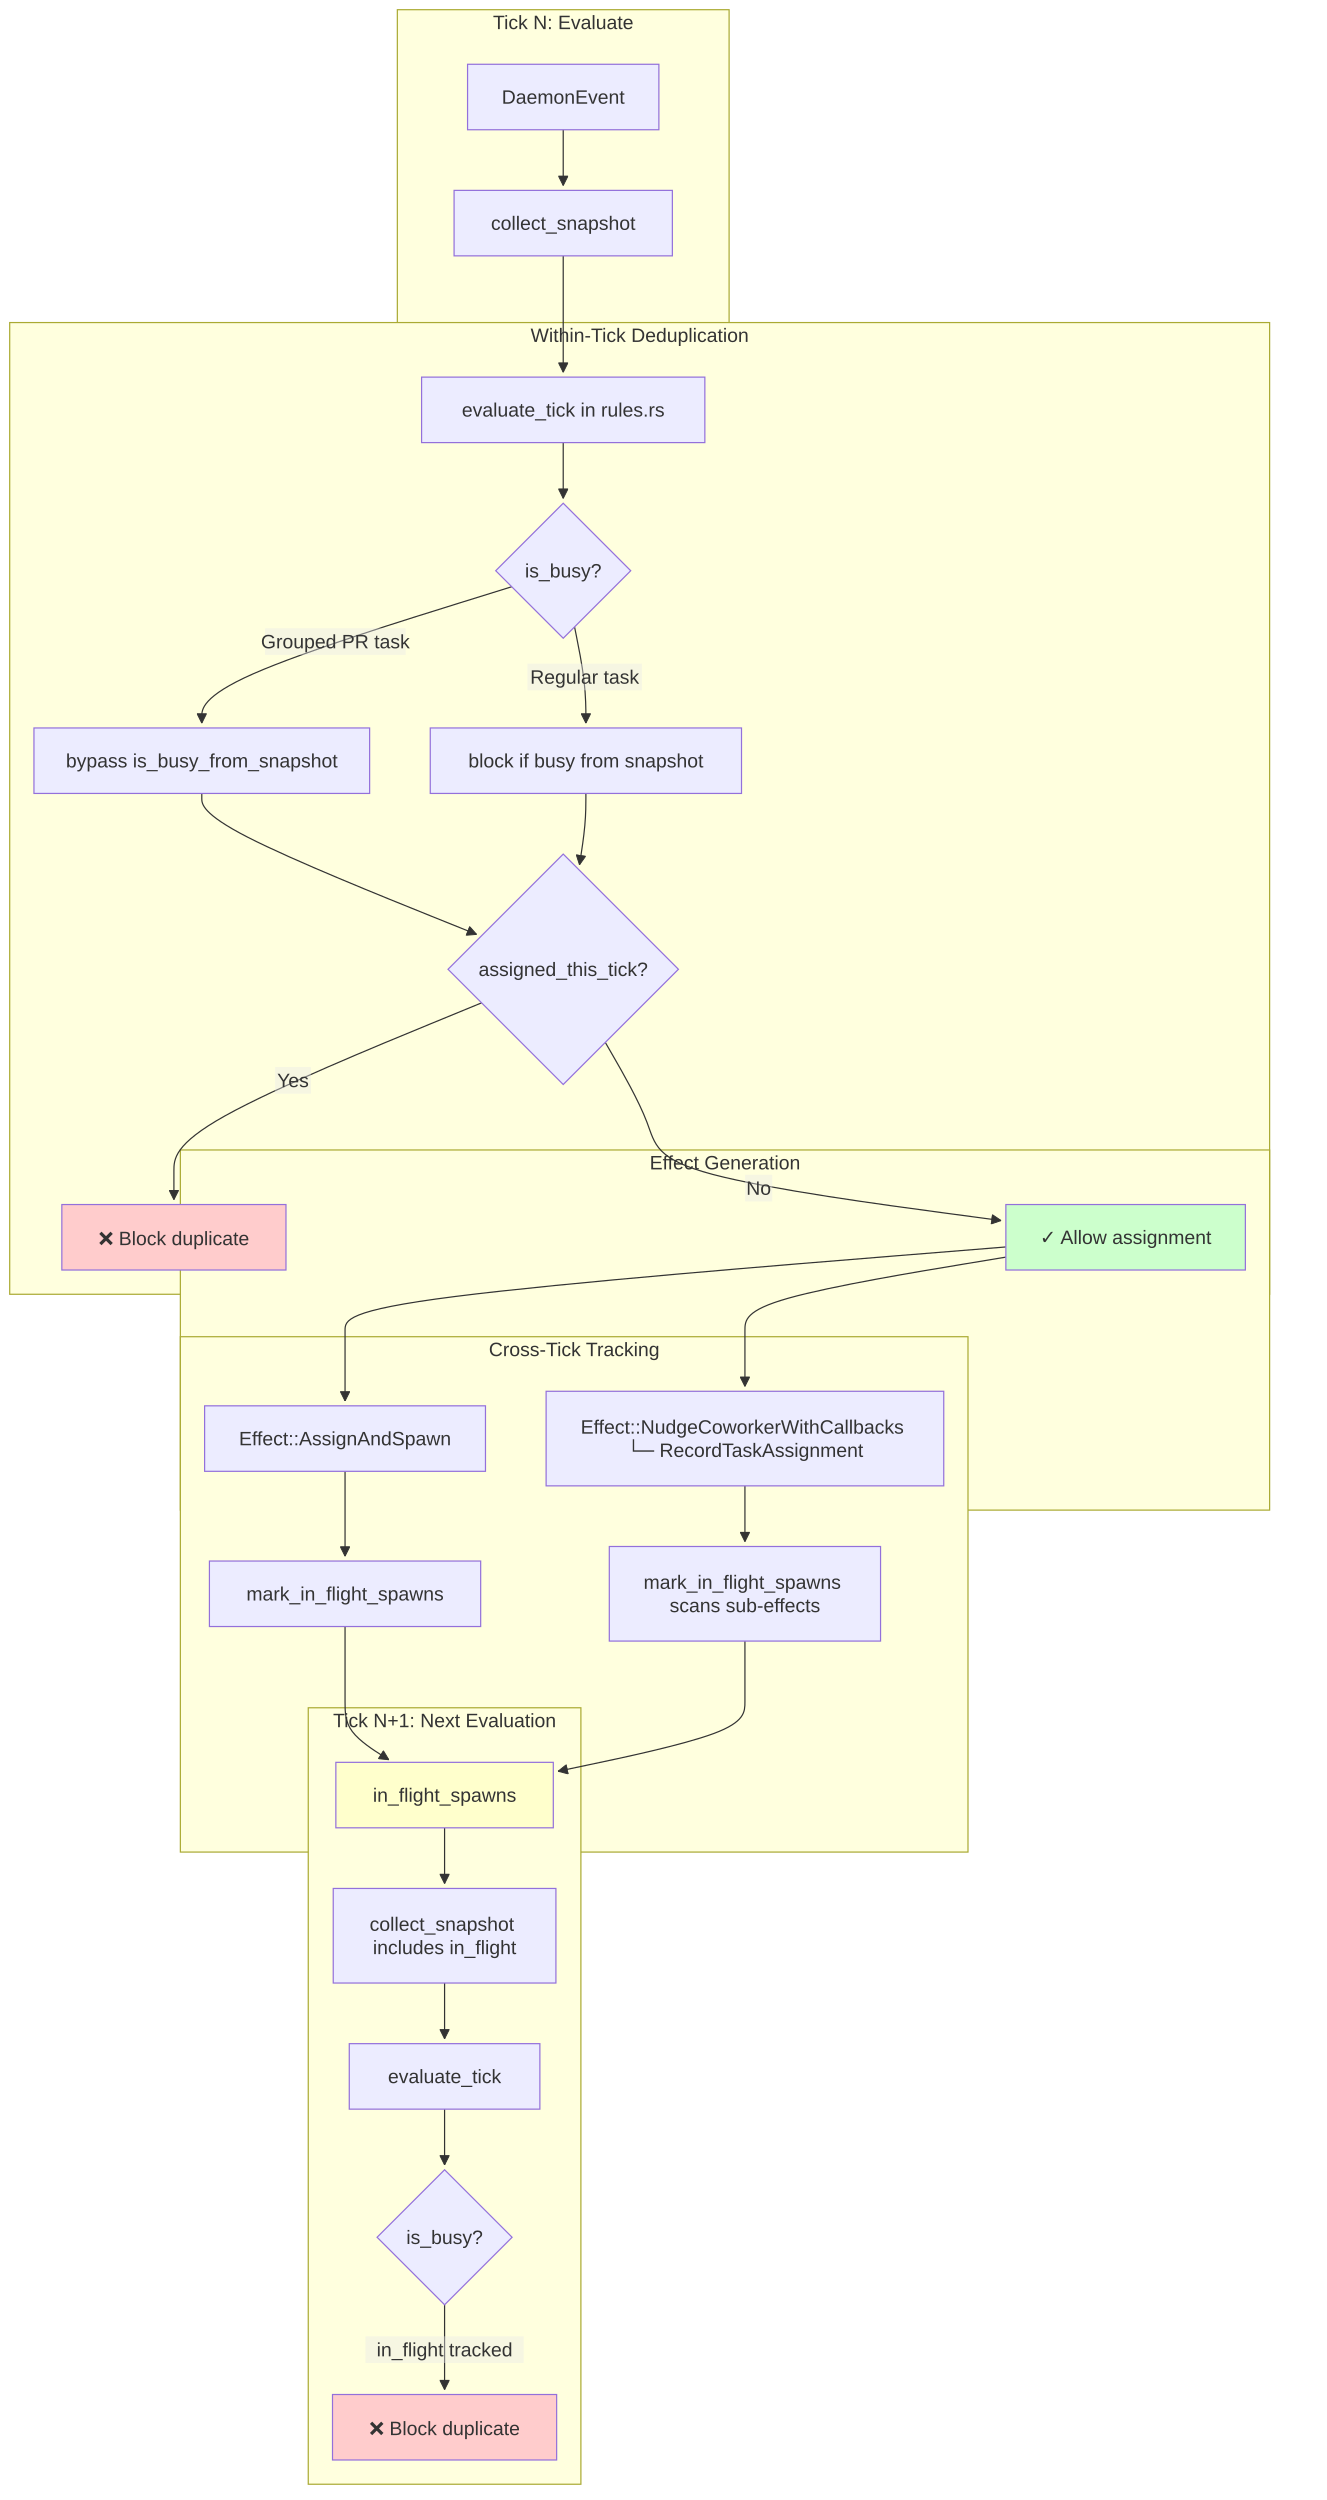
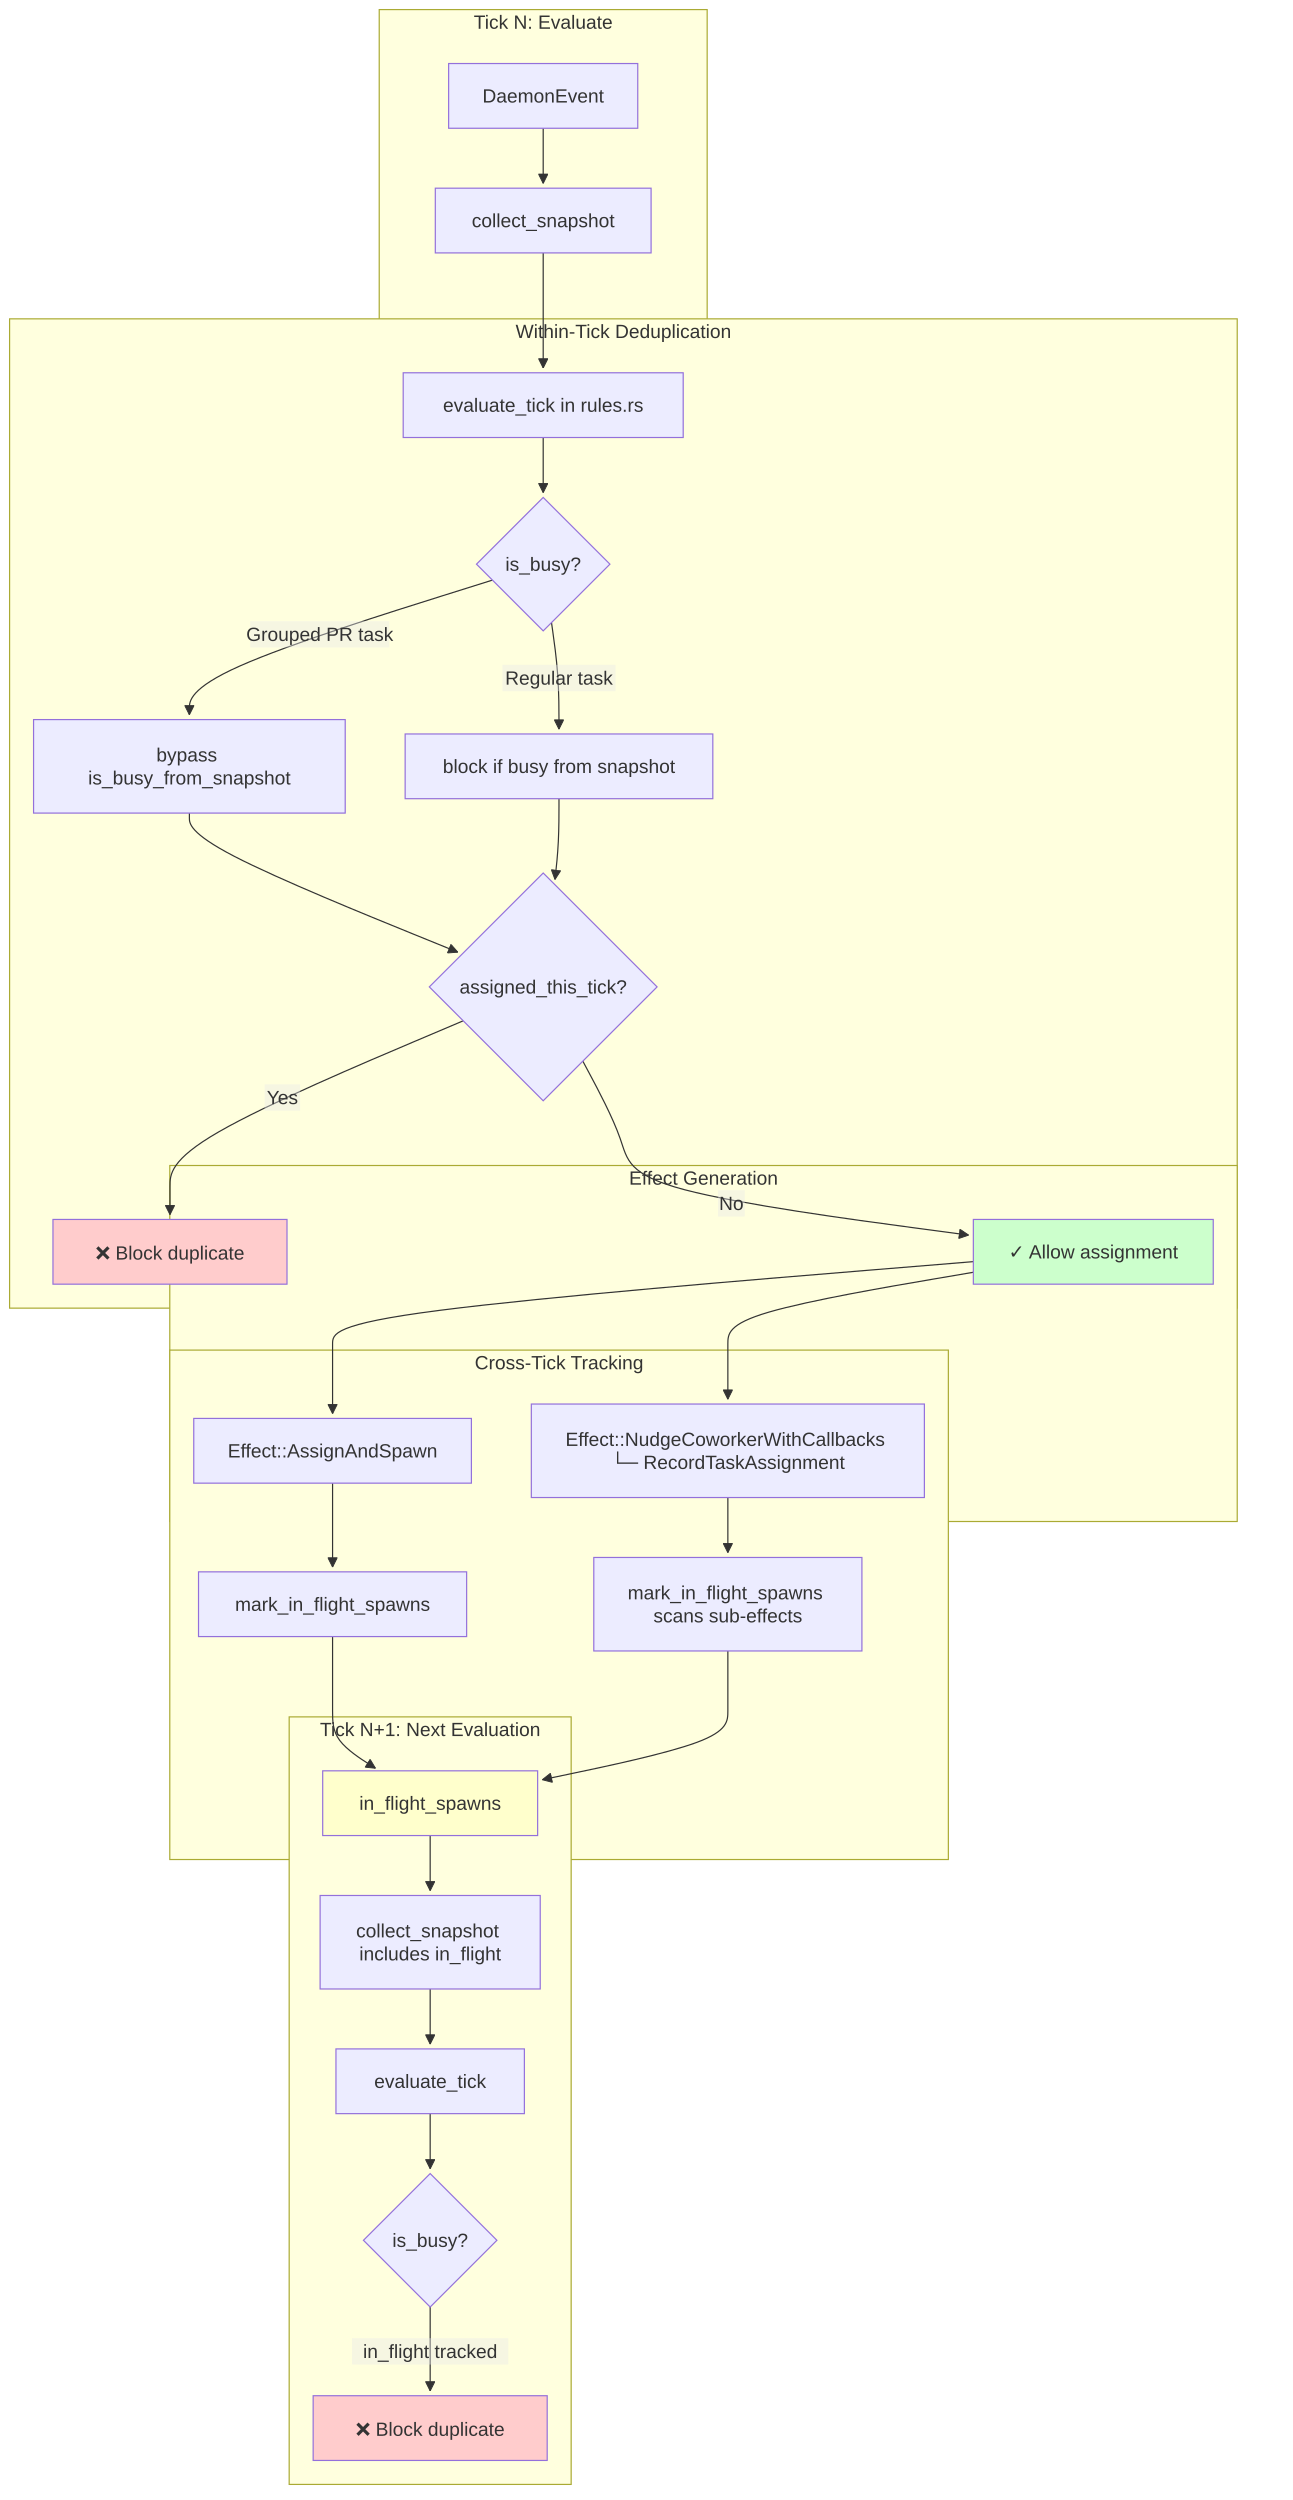
- <svg xmlns="http://www.w3.org/2000/svg" width="1093.548" height="2061.672" viewBox="-28 -28 1093.548 2061.672" class="mermaid">
+ <svg xmlns="http://www.w3.org/2000/svg" width="1078.045" height="2085.672" viewBox="-28 -28 1078.045 2085.672" class="mermaid">
  <style>
.mermaid{font-family:trebuchet ms, verdana, arial, sans-serif;font-size:16px;fill:#333333;}
.error-icon{fill:#552222;}
.error-text{fill:#552222;stroke:#552222;}
.edge-thickness-normal{stroke-width:1px;}
.edge-thickness-thick{stroke-width:3.5px;}
.edge-pattern-solid{stroke-dasharray:0;}
.edge-thickness-invisible{stroke-width:0;fill:none;}
.edge-pattern-dashed{stroke-dasharray:3;}
.edge-pattern-dotted{stroke-dasharray:2;}
.marker{fill:#333333;stroke:#333333;}
.marker.cross{stroke:#333333;}
svg{font-family:trebuchet ms, verdana, arial, sans-serif;font-size:16px;}
p{margin:0;}
.label{font-family:trebuchet ms, verdana, arial, sans-serif;color:#333333;}
.cluster-label text{fill:#333333;}
.cluster-label span{color:#333333;}
.cluster-label span p{background-color:transparent;}
.label text,span{fill:#333333;color:#333333;}
.node rect,.node circle,.node ellipse,.node polygon,.node path{fill:#ECECFF;stroke:#9370DB;stroke-width:1px;}
.rough-node .label text,.node .label text,.image-shape .label,.icon-shape .label{text-anchor:middle;}
.node .katex path{fill:#000;stroke:#000;stroke-width:1px;}
.rough-node .label,.node .label,.image-shape .label,.icon-shape .label{text-align:center;}
.node.clickable{cursor:pointer;}
.root .anchor path{fill:#333333!important;stroke-width:0;stroke:#333333;}
.arrowheadPath{fill:#333333;}
.edgePath .path{stroke:#333333;stroke-width:2.0px;}
.flowchart-link{stroke:#333333;fill:none;}
.edgeLabel{background-color:rgba(232, 232, 232, 0.8);text-align:center;}
.edgeLabel p{background-color:rgba(232, 232, 232, 0.8);}
.edgeLabel rect{opacity:0.5;background-color:rgba(232, 232, 232, 0.8);fill:rgba(232, 232, 232, 0.8);}
.labelBkg{background-color:rgba(232, 232, 232, 0.5);}
.cluster rect{fill:#ffffde;stroke:#aaaa33;stroke-width:1px;}
.cluster text{fill:#333333;}
.cluster span{color:#333333;}
.flowchartTitleText{text-anchor:middle;font-size:18px;fill:#333333;}
rect.text{fill:none;stroke-width:0;}

  </style>
  <defs>
    <marker id="arrow_point" viewBox="0 0 10 10" refX="10" refY="5" markerWidth="8" markerHeight="8" orient="auto" markerUnits="userSpaceOnUse">
      <path d="M 0 0 L 10 5 L 0 10 z" class="marker" />
    </marker>
    <marker id="arrow_point_start" viewBox="0 0 10 10" refX="4.5" refY="5" markerWidth="8" markerHeight="8" orient="auto" markerUnits="userSpaceOnUse">
      <path d="M 0 5 L 10 10 L 10 0 z" class="marker" />
    </marker>
    <marker id="arrow_cross" viewBox="0 0 11 11" refX="12" refY="5.2" markerWidth="11" markerHeight="11" orient="auto" markerUnits="userSpaceOnUse">
      <path d="M 1 1 L 10 10 M 10 1 L 1 10" class="marker cross" fill="none" stroke-width="2" />
    </marker>
    <marker id="arrow_cross_start" viewBox="0 0 11 11" refX="-1" refY="5.2" markerWidth="11" markerHeight="11" orient="auto" markerUnits="userSpaceOnUse">
-       <path d="M 1 1 L 10 10 M 10 1 L 1 10" class="marker cross" stroke-width="2" fill="none" />
+       <path d="M 1 1 L 10 10 M 10 1 L 1 10" class="marker cross" fill="none" stroke-width="2" />
    </marker>
    <marker id="arrow_circle" viewBox="0 0 10 10" refX="11" refY="5" markerWidth="11" markerHeight="11" orient="auto" markerUnits="userSpaceOnUse">
      <circle cx="5" cy="5" r="5" class="marker" />
    </marker>
    <marker id="arrow_circle_start" viewBox="0 0 10 10" refX="-1" refY="5" markerWidth="11" markerHeight="11" orient="auto" markerUnits="userSpaceOnUse">
      <circle cx="5" cy="5" r="5" class="marker" />
    </marker>
  </defs>
  <g class="root">
    <g class="clusters">
      <g class="cluster" id="subgraph-subGraph0">
-         <rect x="299.673" y="-20" width="273.594" height="377" class="cluster" />
-         <text x="436.47" y="-4" class="cluster-label" text-anchor="middle">Tick N: Evaluate</text>
+         <rect x="288.375" y="-20" width="273.594" height="377" class="cluster" />
+         <text x="425.172" y="-4" class="cluster-label" text-anchor="middle">Tick N: Evaluate</text>
      </g>
      <g class="cluster" id="subgraph-subGraph1">
-         <rect x="-20" y="238" width="1039.02" height="801.344" class="cluster" />
-         <text x="499.51" y="254" class="cluster-label" text-anchor="middle">Within-Tick Deduplication</text>
+         <rect x="-20" y="238" width="1024.176" height="825.344" class="cluster" />
+         <text x="492.088" y="254" class="cluster-label" text-anchor="middle">Within-Tick Deduplication</text>
      </g>
      <g class="cluster" id="subgraph-subGraph2">
-         <rect x="120.737" y="920.344" width="898.283" height="297" class="cluster" />
-         <text x="569.879" y="936.344" class="cluster-label" text-anchor="middle">Effect Generation</text>
+         <rect x="113.645" y="944.344" width="890.531" height="297" class="cluster" />
+         <text x="558.91" y="960.344" class="cluster-label" text-anchor="middle">Effect Generation</text>
      </g>
      <g class="cluster" id="subgraph-subGraph3">
-         <rect x="120.737" y="1074.344" width="649.539" height="425" class="cluster" />
-         <text x="445.507" y="1090.344" class="cluster-label" text-anchor="middle">Cross-Tick Tracking</text>
+         <rect x="113.645" y="1098.344" width="649.539" height="425" class="cluster" />
+         <text x="438.414" y="1114.344" class="cluster-label" text-anchor="middle">Cross-Tick Tracking</text>
      </g>
      <g class="cluster" id="subgraph-subGraph4">
-         <rect x="226.207" y="1380.344" width="224.842" height="640.328" class="cluster" />
-         <text x="338.629" y="1396.344" class="cluster-label" text-anchor="middle">Tick N+1: Next Evaluation</text>
+         <rect x="213.252" y="1404.344" width="235.25" height="640.328" class="cluster" />
+         <text x="330.877" y="1420.344" class="cluster-label" text-anchor="middle">Tick N+1: Next Evaluation</text>
      </g>
    </g>
    <g class="edgePaths">
      <g class="edge" id="edge-L-Event-Snapshot-0">
-         <path d="M436.47,79L436.47,83.167C436.47,87.333,436.47,95.667,436.47,103.333C436.47,111,436.47,118,436.47,121.5L436.47,125" class="edge-thickness-normal edge-pattern-solid edge-thickness-normal edge-pattern-solid flowchart-link" marker-end="url(#arrow_point)" />
+         <path d="M425.172,79L425.172,83.167C425.172,87.333,425.172,95.667,425.172,103.333C425.172,111,425.172,118,425.172,121.5L425.172,125" class="edge-thickness-normal edge-pattern-solid edge-thickness-normal edge-pattern-solid flowchart-link" marker-end="url(#arrow_point)" />
      </g>
      <g class="edge" id="edge-L-Snapshot-Rules-0">
-         <path d="M436.47,183L436.47,187.167C436.47,191.333,436.47,199.667,436.47,208C436.47,216.333,436.47,224.667,436.47,233C436.47,241.333,436.47,249.667,436.47,257.333C436.47,265,436.47,272,436.47,275.5L436.47,279" class="edge-thickness-normal edge-pattern-solid edge-thickness-normal edge-pattern-solid flowchart-link" marker-end="url(#arrow_point)" />
+         <path d="M425.172,183L425.172,187.167C425.172,191.333,425.172,199.667,425.172,208C425.172,216.333,425.172,224.667,425.172,233C425.172,241.333,425.172,249.667,425.172,257.333C425.172,265,425.172,272,425.172,275.5L425.172,279" class="edge-thickness-normal edge-pattern-solid edge-thickness-normal edge-pattern-solid flowchart-link" marker-end="url(#arrow_point)" />
      </g>
      <g class="edge" id="edge-L-Rules-Check-0">
-         <path d="M436.47,337L436.47,341.167C436.47,345.333,436.47,353.667,436.47,361.333C436.47,369,436.47,376,436.47,379.5L436.47,383" class="edge-thickness-normal edge-pattern-solid edge-thickness-normal edge-pattern-solid flowchart-link" marker-end="url(#arrow_point)" />
+         <path d="M425.172,337L425.172,341.167C425.172,345.333,425.172,353.667,425.172,361.333C425.172,369,425.172,376,425.172,379.5L425.172,383" class="edge-thickness-normal edge-pattern-solid edge-thickness-normal edge-pattern-solid flowchart-link" marker-end="url(#arrow_point)" />
      </g>
      <g class="edge" id="edge-L-Check-Bypass-0">
-         <path d="M394.007,455.865L351.408,469.109C308.808,482.353,223.609,508.841,181.01,527.584C138.41,546.328,138.41,557.328,138.41,562.828L138.41,568.328" class="edge-thickness-normal edge-pattern-solid edge-thickness-normal edge-pattern-solid flowchart-link" marker-end="url(#arrow_point)" />
+         <path d="M382.807,455.964L340.673,469.191C298.538,482.418,214.269,508.873,172.135,527.601C130,546.328,130,557.328,130,562.828L130,568.328" class="edge-thickness-normal edge-pattern-solid edge-thickness-normal edge-pattern-solid flowchart-link" marker-end="url(#arrow_point)" />
      </g>
      <g class="edge" id="edge-L-Check-BlockSnap-0">
-         <path d="M445.813,488.985L447.371,496.709C448.929,504.433,452.044,519.88,453.602,533.104C455.16,546.328,455.16,557.328,455.16,562.828L455.16,568.328" class="edge-thickness-normal edge-pattern-solid edge-thickness-normal edge-pattern-solid flowchart-link" marker-end="url(#arrow_point)" />
+         <path d="M432.098,491.402L433.138,498.723C434.178,506.044,436.259,520.686,437.3,535.507C438.34,550.328,438.34,565.328,438.34,572.828L438.34,580.328" class="edge-thickness-normal edge-pattern-solid edge-thickness-normal edge-pattern-solid flowchart-link" marker-end="url(#arrow_point)" />
      </g>
      <g class="edge" id="edge-L-Bypass-AssignCheck-0">
-         <path d="M138.41,626.328L138.41,630.495C138.41,634.661,138.41,642.995,176.179,662.368C213.948,681.742,289.486,712.156,327.255,727.363L365.024,742.57" class="edge-thickness-normal edge-pattern-solid edge-thickness-normal edge-pattern-solid flowchart-link" marker-end="url(#arrow_point)" />
+         <path d="M130,650.328L130,654.495C130,658.661,130,666.995,167.32,686.335C204.64,705.675,279.28,736.021,316.601,751.194L353.921,766.367" class="edge-thickness-normal edge-pattern-solid edge-thickness-normal edge-pattern-solid flowchart-link" marker-end="url(#arrow_point)" />
      </g>
      <g class="edge" id="edge-L-BlockSnap-AssignCheck-0">
-         <path d="M455.16,626.328L455.16,630.495C455.16,634.661,455.16,642.995,454.282,652.803C453.403,662.612,451.646,673.895,450.767,679.537L449.888,685.179" class="edge-thickness-normal edge-pattern-solid edge-thickness-normal edge-pattern-solid flowchart-link" marker-end="url(#arrow_point)" />
+         <path d="M438.34,638.328L438.34,644.495C438.34,650.661,438.34,662.995,437.784,674.231C437.227,685.467,436.115,695.607,435.558,700.676L435.002,705.746" class="edge-thickness-normal edge-pattern-solid edge-thickness-normal edge-pattern-solid flowchart-link" marker-end="url(#arrow_point)" />
      </g>
      <g class="edge" id="edge-L-AssignCheck-Block1-0">
-         <path d="M369.144,799.018L326.856,816.406C284.568,833.793,199.992,868.569,157.704,892.123C115.416,915.677,115.416,928.01,115.416,937.677C115.416,947.344,115.416,954.344,115.416,957.844L115.416,961.344" class="edge-thickness-normal edge-pattern-solid edge-thickness-normal edge-pattern-solid flowchart-link" marker-end="url(#arrow_point)" />
+         <path d="M358.452,823.623L317.678,840.91C276.905,858.197,195.359,892.77,154.586,916.224C113.813,939.677,113.813,952.01,113.813,961.677C113.813,971.344,113.813,978.344,113.813,981.844L113.813,985.344" class="edge-thickness-normal edge-pattern-solid edge-thickness-normal edge-pattern-solid flowchart-link" marker-end="url(#arrow_point)" />
      </g>
      <g class="edge" id="edge-L-AssignCheck-Allow1-0">
-         <path d="M471.172,831.642L478.049,843.592C484.925,855.542,498.678,879.443,505.555,897.56C512.432,915.677,512.432,928.01,559.95,940.548C607.468,953.086,702.505,965.829,750.023,972.2L797.542,978.571" class="edge-thickness-normal edge-pattern-solid edge-thickness-normal edge-pattern-solid flowchart-link" marker-end="url(#arrow_point)" />
+         <path d="M458.229,857.287L464.459,868.963C470.69,880.639,483.151,903.991,489.381,921.834C495.611,939.677,495.611,952.01,543.02,964.523C590.428,977.035,685.246,989.727,732.654,996.072L780.063,1002.418" class="edge-thickness-normal edge-pattern-solid edge-thickness-normal edge-pattern-solid flowchart-link" marker-end="url(#arrow_point)" />
      </g>
      <g class="edge" id="edge-L-Allow1-Effect1-0">
-         <path d="M801.506,1000.321L710.68,1007.659C619.854,1014.996,438.202,1029.67,347.376,1041.173C256.55,1052.677,256.55,1061.01,256.55,1069.344C256.55,1077.677,256.55,1086.01,256.55,1095.677C256.55,1105.344,256.55,1116.344,256.55,1121.844L256.55,1127.344" class="edge-thickness-normal edge-pattern-solid edge-thickness-normal edge-pattern-solid flowchart-link" marker-end="url(#arrow_point)" />
+         <path d="M784.027,1024.543L694.932,1031.843C605.837,1039.144,427.647,1053.744,338.552,1065.21C249.457,1076.677,249.457,1085.01,249.457,1093.344C249.457,1101.677,249.457,1110.01,249.457,1119.677C249.457,1129.344,249.457,1140.344,249.457,1145.844L249.457,1151.344" class="edge-thickness-normal edge-pattern-solid edge-thickness-normal edge-pattern-solid flowchart-link" marker-end="url(#arrow_point)" />
      </g>
      <g class="edge" id="edge-L-Allow1-Effect2-0">
-         <path d="M801.506,1008.701L765.642,1014.642C729.777,1020.582,658.048,1032.463,622.184,1042.57C586.32,1052.677,586.32,1061.01,586.32,1069.344C586.32,1077.677,586.32,1086.01,586.32,1093.677C586.32,1101.344,586.32,1108.344,586.32,1111.844L586.32,1115.344" class="edge-thickness-normal edge-pattern-solid edge-thickness-normal edge-pattern-solid flowchart-link" marker-end="url(#arrow_point)" />
+         <path d="M784.027,1033.413L749.894,1039.234C715.76,1045.056,647.494,1056.7,613.36,1066.689C579.227,1076.677,579.227,1085.01,579.227,1093.344C579.227,1101.677,579.227,1110.01,579.227,1117.677C579.227,1125.344,579.227,1132.344,579.227,1135.844L579.227,1139.344" class="edge-thickness-normal edge-pattern-solid edge-thickness-normal edge-pattern-solid flowchart-link" marker-end="url(#arrow_point)" />
      </g>
      <g class="edge" id="edge-L-Effect1-Track1-0">
-         <path d="M256.55,1185.344L256.55,1191.51C256.55,1197.677,256.55,1210.01,256.55,1221.677C256.55,1233.344,256.55,1244.344,256.55,1249.844L256.55,1255.344" class="edge-thickness-normal edge-pattern-solid edge-thickness-normal edge-pattern-solid flowchart-link" marker-end="url(#arrow_point)" />
+         <path d="M249.457,1209.344L249.457,1215.51C249.457,1221.677,249.457,1234.01,249.457,1245.677C249.457,1257.344,249.457,1268.344,249.457,1273.844L249.457,1279.344" class="edge-thickness-normal edge-pattern-solid edge-thickness-normal edge-pattern-solid flowchart-link" marker-end="url(#arrow_point)" />
      </g>
      <g class="edge" id="edge-L-Effect2-Track2-0">
-         <path d="M586.32,1197.344L586.32,1201.51C586.32,1205.677,586.32,1214.01,586.32,1221.677C586.32,1229.344,586.32,1236.344,586.32,1239.844L586.32,1243.344" class="edge-thickness-normal edge-pattern-solid edge-thickness-normal edge-pattern-solid flowchart-link" marker-end="url(#arrow_point)" />
+         <path d="M579.227,1221.344L579.227,1225.51C579.227,1229.677,579.227,1238.01,579.227,1245.677C579.227,1253.344,579.227,1260.344,579.227,1263.844L579.227,1267.344" class="edge-thickness-normal edge-pattern-solid edge-thickness-normal edge-pattern-solid flowchart-link" marker-end="url(#arrow_point)" />
      </g>
      <g class="edge" id="edge-L-Track1-InFlight-0">
-         <path d="M256.55,1313.344L256.55,1319.51C256.55,1325.677,256.55,1338.01,256.55,1348.344C256.55,1358.677,256.55,1367.01,256.55,1375.344C256.55,1383.677,256.55,1392.01,262.564,1399.987C268.577,1407.964,280.605,1415.583,286.618,1419.393L292.632,1423.203" class="edge-thickness-normal edge-pattern-solid edge-thickness-normal edge-pattern-solid flowchart-link" marker-end="url(#arrow_point)" />
+         <path d="M249.457,1337.344L249.457,1343.51C249.457,1349.677,249.457,1362.01,249.457,1372.344C249.457,1382.677,249.457,1391.01,249.457,1399.344C249.457,1407.677,249.457,1416.01,255.419,1423.985C261.381,1431.959,273.306,1439.575,279.268,1443.383L285.23,1447.191" class="edge-thickness-normal edge-pattern-solid edge-thickness-normal edge-pattern-solid flowchart-link" marker-end="url(#arrow_point)" />
      </g>
      <g class="edge" id="edge-L-Track2-InFlight-0">
-         <path d="M586.32,1325.344L586.32,1329.51C586.32,1333.677,586.32,1342.01,586.32,1350.344C586.32,1358.677,586.32,1367.01,586.32,1375.344C586.32,1383.677,586.32,1392.01,560.634,1401.57C534.948,1411.129,483.575,1421.914,457.889,1427.306L432.203,1432.699" class="edge-thickness-normal edge-pattern-solid edge-thickness-normal edge-pattern-solid flowchart-link" marker-end="url(#arrow_point)" />
+         <path d="M579.227,1349.344L579.227,1353.51C579.227,1357.677,579.227,1366.01,579.227,1374.344C579.227,1382.677,579.227,1391.01,579.227,1399.344C579.227,1407.677,579.227,1416.01,553.431,1425.578C527.635,1435.146,476.044,1445.948,450.248,1451.35L424.452,1456.751" class="edge-thickness-normal edge-pattern-solid edge-thickness-normal edge-pattern-solid flowchart-link" marker-end="url(#arrow_point)" />
      </g>
      <g class="edge" id="edge-L-InFlight-NextSnapshot-0">
-         <path d="M338.629,1479.344L338.629,1483.51C338.629,1487.677,338.629,1496.01,338.629,1503.677C338.629,1511.344,338.629,1518.344,338.629,1521.844L338.629,1525.344" class="edge-thickness-normal edge-pattern-solid edge-thickness-normal edge-pattern-solid flowchart-link" marker-end="url(#arrow_point)" />
+         <path d="M330.877,1503.344L330.877,1507.51C330.877,1511.677,330.877,1520.01,330.877,1527.677C330.877,1535.344,330.877,1542.344,330.877,1545.844L330.877,1549.344" class="edge-thickness-normal edge-pattern-solid edge-thickness-normal edge-pattern-solid flowchart-link" marker-end="url(#arrow_point)" />
      </g>
      <g class="edge" id="edge-L-NextSnapshot-NextRules-0">
-         <path d="M338.629,1607.344L338.629,1611.51C338.629,1615.677,338.629,1624.01,338.629,1631.677C338.629,1639.344,338.629,1646.344,338.629,1649.844L338.629,1653.344" class="edge-thickness-normal edge-pattern-solid edge-thickness-normal edge-pattern-solid flowchart-link" marker-end="url(#arrow_point)" />
+         <path d="M330.877,1631.344L330.877,1635.51C330.877,1639.677,330.877,1648.01,330.877,1655.677C330.877,1663.344,330.877,1670.344,330.877,1673.844L330.877,1677.344" class="edge-thickness-normal edge-pattern-solid edge-thickness-normal edge-pattern-solid flowchart-link" marker-end="url(#arrow_point)" />
      </g>
      <g class="edge" id="edge-L-NextRules-Check2-0">
-         <path d="M338.629,1711.344L338.629,1715.51C338.629,1719.677,338.629,1728.01,338.629,1735.677C338.629,1743.344,338.629,1750.344,338.629,1753.844L338.629,1757.344" class="edge-thickness-normal edge-pattern-solid edge-thickness-normal edge-pattern-solid flowchart-link" marker-end="url(#arrow_point)" />
+         <path d="M330.877,1735.344L330.877,1739.51C330.877,1743.677,330.877,1752.01,330.877,1759.677C330.877,1767.344,330.877,1774.344,330.877,1777.844L330.877,1781.344" class="edge-thickness-normal edge-pattern-solid edge-thickness-normal edge-pattern-solid flowchart-link" marker-end="url(#arrow_point)" />
      </g>
      <g class="edge" id="edge-L-Check2-Block2-0">
-         <path d="M338.629,1872.672L338.629,1878.839C338.629,1885.005,338.629,1897.339,338.629,1909.005C338.629,1920.672,338.629,1931.672,338.629,1937.172L338.629,1942.672" class="edge-thickness-normal edge-pattern-solid edge-thickness-normal edge-pattern-solid flowchart-link" marker-end="url(#arrow_point)" />
+         <path d="M330.877,1896.672L330.877,1902.839C330.877,1909.005,330.877,1921.339,330.877,1933.005C330.877,1944.672,330.877,1955.672,330.877,1961.172L330.877,1966.672" class="edge-thickness-normal edge-pattern-solid edge-thickness-normal edge-pattern-solid flowchart-link" marker-end="url(#arrow_point)" />
      </g>
    </g>
    <g class="edgeLabels">
      <g class="edgeLabel" id="edge-label-L-Check-Bypass-0">
-         <rect x="190.543" y="490.089" width="116" height="22" class="edge-label-bg" />
-         <text x="248.543" y="501.089" class="edge-label" text-anchor="middle" dominant-baseline="central">Grouped PR task</text>
+         <rect x="180.753" y="490.187" width="116" height="22" class="edge-label-bg" />
+         <text x="238.753" y="501.187" class="edge-label" dominant-baseline="central" text-anchor="middle">Grouped PR task</text>
      </g>
      <g class="edgeLabel" id="edge-label-L-Check-BlockSnap-0">
-         <rect x="406.944" y="519.291" width="94.4" height="22" class="edge-label-bg" />
-         <text x="454.144" y="530.291" class="edge-label" dominant-baseline="central" text-anchor="middle">Regular task</text>
+         <rect x="391.14" y="526.645" width="94.4" height="22" class="edge-label-bg" />
+         <text x="438.34" y="537.645" class="edge-label" dominant-baseline="central" text-anchor="middle">Regular task</text>
      </g>
      <g class="edgeLabel" id="edge-label-L-AssignCheck-Block1-0">
-         <rect x="198.809" y="851.97" width="29.6" height="22" class="edge-label-bg" />
-         <text x="213.609" y="862.97" class="edge-label" text-anchor="middle" dominant-baseline="central">Yes</text>
+         <rect x="192.791" y="876.584" width="29.6" height="22" class="edge-label-bg" />
+         <text x="207.591" y="887.584" class="edge-label" dominant-baseline="central" text-anchor="middle">Yes</text>
      </g>
      <g class="edgeLabel" id="edge-label-L-AssignCheck-Allow1-0">
-         <rect x="586.437" y="940.768" width="22.4" height="22" class="edge-label-bg" />
-         <text x="597.637" y="951.768" class="edge-label" text-anchor="middle" dominant-baseline="central">No</text>
+         <rect x="570.93" y="964.924" width="22.4" height="22" class="edge-label-bg" />
+         <text x="582.13" y="975.924" class="edge-label" text-anchor="middle" dominant-baseline="central">No</text>
      </g>
      <g class="edgeLabel" id="edge-label-L-Check2-Block2-0">
-         <rect x="273.429" y="1898.672" width="130.4" height="22" class="edge-label-bg" />
-         <text x="338.629" y="1909.672" class="edge-label" dominant-baseline="central" text-anchor="middle">in_flight tracked</text>
+         <rect x="265.677" y="1922.672" width="130.4" height="22" class="edge-label-bg" />
+         <text x="330.877" y="1933.672" class="edge-label" dominant-baseline="central" text-anchor="middle">in_flight tracked</text>
      </g>
    </g>
    <g class="nodes">
      <g class="node default" id="node-Event">
-         <rect x="357.583" y="25" width="157.773" height="54" />
-         <text x="436.47" y="52" class="label" dominant-baseline="central" text-anchor="middle">DaemonEvent</text>
+         <rect x="346.285" y="25" width="157.773" height="54" />
+         <text x="425.172" y="52" class="label" text-anchor="middle" dominant-baseline="central">DaemonEvent</text>
      </g>
      <g class="node default" id="node-Snapshot">
-         <rect x="346.462" y="129" width="180.016" height="54" />
-         <text x="436.47" y="156" class="label" text-anchor="middle" dominant-baseline="central">collect_snapshot</text>
+         <rect x="335.164" y="129" width="180.016" height="54" />
+         <text x="425.172" y="156" class="label" dominant-baseline="central" text-anchor="middle">collect_snapshot</text>
      </g>
      <g class="node default" id="node-Rules">
-         <rect x="319.673" y="283" width="233.594" height="54" />
-         <text x="436.47" y="310" class="label" text-anchor="middle" dominant-baseline="central">evaluate_tick in rules.rs</text>
+         <rect x="308.375" y="283" width="233.594" height="54" />
+         <text x="425.172" y="310" class="label" dominant-baseline="central" text-anchor="middle">evaluate_tick in rules.rs</text>
      </g>
      <g class="node default" id="node-Check">
-         <polygon points="436.47,387 492.134,442.664 436.47,498.328 380.806,442.664" />
-         <text x="436.47" y="442.664" class="label" dominant-baseline="central" text-anchor="middle">is_busy?</text>
+         <polygon points="425.172,387 480.836,442.664 425.172,498.328 369.508,442.664" />
+         <text x="425.172" y="442.664" class="label" text-anchor="middle" dominant-baseline="central">is_busy?</text>
      </g>
      <g class="node default" id="node-Bypass">
-         <rect x="0" y="572.328" width="276.82" height="54" />
-         <text x="138.41" y="599.328" class="label" dominant-baseline="central" text-anchor="middle">bypass is_busy_from_snapshot</text>
+         <rect x="0" y="572.328" width="260" height="78" />
+         <text x="130" y="611.328" class="label" text-anchor="middle" dominant-baseline="central">
+           <tspan x="130" y="611.328" dy="-0.6em">bypass</tspan>
+           <tspan x="130" dy="1.2em">is_busy_from_snapshot</tspan>
+         </text>
      </g>
      <g class="node default" id="node-BlockSnap">
-         <rect x="326.82" y="572.328" width="256.68" height="54" />
-         <text x="455.16" y="599.328" class="label" text-anchor="middle" dominant-baseline="central">block if busy from snapshot</text>
+         <rect x="310" y="584.328" width="256.68" height="54" />
+         <text x="438.34" y="611.328" class="label" text-anchor="middle" dominant-baseline="central">block if busy from snapshot</text>
      </g>
      <g class="node default" id="node-AssignCheck">
-         <polygon points="436.47,676.328 531.478,771.336 436.47,866.344 341.462,771.336" />
-         <text x="436.47" y="771.336" class="label" text-anchor="middle" dominant-baseline="central">assigned_this_tick?</text>
+         <polygon points="425.172,700.328 520.18,795.336 425.172,890.344 330.164,795.336" />
+         <text x="425.172" y="795.336" class="label" text-anchor="middle" dominant-baseline="central">assigned_this_tick?</text>
      </g>
      <g class="node default" id="node-Block1">
-         <rect x="22.995" y="965.344" width="184.842" height="54" style="fill:#ffcccc !important" />
-         <text x="115.416" y="992.344" class="label" dominant-baseline="central" text-anchor="middle">❌ Block duplicate</text>
+         <rect x="16.187" y="989.344" width="195.25" height="54" style="fill:#ffcccc !important" />
+         <text x="113.813" y="1016.344" class="label" text-anchor="middle" dominant-baseline="central">❌ Block duplicate</text>
      </g>
      <g class="node default" id="node-Allow1">
-         <rect x="801.506" y="965.344" width="197.514" height="54" style="fill:#ccffcc !important" />
-         <text x="900.263" y="992.344" class="label" dominant-baseline="central" text-anchor="middle">✓ Allow assignment</text>
+         <rect x="784.027" y="989.344" width="200.148" height="54" style="fill:#ccffcc !important" />
+         <text x="884.102" y="1016.344" class="label" dominant-baseline="central" text-anchor="middle">✓ Allow assignment</text>
      </g>
      <g class="node default" id="node-Effect1">
-         <rect x="140.737" y="1131.344" width="231.625" height="54" />
-         <text x="256.55" y="1158.344" class="label" text-anchor="middle" dominant-baseline="central">Effect::AssignAndSpawn</text>
+         <rect x="133.645" y="1155.344" width="231.625" height="54" />
+         <text x="249.457" y="1182.344" class="label" text-anchor="middle" dominant-baseline="central">Effect::AssignAndSpawn</text>
      </g>
      <g class="node default" id="node-Effect2">
-         <rect x="422.363" y="1119.344" width="327.914" height="78" />
-         <text x="586.32" y="1158.344" class="label" text-anchor="middle" dominant-baseline="central">
-           <tspan x="586.32" y="1158.344" dy="-0.6em">Effect::NudgeCoworkerWithCallbacks</tspan>
-           <tspan x="586.32" dy="1.2em">└─ RecordTaskAssignment</tspan>
+         <rect x="415.27" y="1143.344" width="327.914" height="78" />
+         <text x="579.227" y="1182.344" class="label" dominant-baseline="central" text-anchor="middle">
+           <tspan x="579.227" y="1182.344" dy="-0.6em">Effect::NudgeCoworkerWithCallbacks</tspan>
+           <tspan x="579.227" dy="1.2em">└─ RecordTaskAssignment</tspan>
        </text>
      </g>
      <g class="node default" id="node-Track1">
-         <rect x="144.706" y="1259.344" width="223.688" height="54" />
-         <text x="256.55" y="1286.344" class="label" text-anchor="middle" dominant-baseline="central">mark_in_flight_spawns</text>
+         <rect x="137.613" y="1283.344" width="223.688" height="54" />
+         <text x="249.457" y="1310.344" class="label" text-anchor="middle" dominant-baseline="central">mark_in_flight_spawns</text>
      </g>
      <g class="node default" id="node-Track2">
-         <rect x="474.476" y="1247.344" width="223.688" height="78" />
-         <text x="586.32" y="1286.344" class="label" text-anchor="middle" dominant-baseline="central">
-           <tspan x="586.32" y="1286.344" dy="-0.6em">mark_in_flight_spawns</tspan>
-           <tspan x="586.32" dy="1.2em">scans sub-effects</tspan>
+         <rect x="467.383" y="1271.344" width="223.688" height="78" />
+         <text x="579.227" y="1310.344" class="label" dominant-baseline="central" text-anchor="middle">
+           <tspan x="579.227" y="1310.344" dy="-0.6em">mark_in_flight_spawns</tspan>
+           <tspan x="579.227" dy="1.2em">scans sub-effects</tspan>
        </text>
      </g>
      <g class="node default" id="node-InFlight">
-         <rect x="248.968" y="1425.344" width="179.32" height="54" style="fill:#ffffcc !important" />
-         <text x="338.629" y="1452.344" class="label" text-anchor="middle" dominant-baseline="central">in_flight_spawns</text>
+         <rect x="241.217" y="1449.344" width="179.32" height="54" style="fill:#ffffcc !important" />
+         <text x="330.877" y="1476.344" class="label" text-anchor="middle" dominant-baseline="central">in_flight_spawns</text>
      </g>
      <g class="node default" id="node-NextSnapshot">
-         <rect x="246.812" y="1529.344" width="183.633" height="78" />
-         <text x="338.629" y="1568.344" class="label" dominant-baseline="central" text-anchor="middle">
-           <tspan x="338.629" y="1568.344" dy="-0.6em">collect_snapshot</tspan>
-           <tspan x="338.629" dy="1.2em">includes in_flight</tspan>
+         <rect x="239.061" y="1553.344" width="183.633" height="78" />
+         <text x="330.877" y="1592.344" class="label" text-anchor="middle" dominant-baseline="central">
+           <tspan x="330.877" y="1592.344" dy="-0.6em">collect_snapshot</tspan>
+           <tspan x="330.877" dy="1.2em">includes in_flight</tspan>
        </text>
      </g>
      <g class="node default" id="node-NextRules">
-         <rect x="260.031" y="1657.344" width="157.195" height="54" />
-         <text x="338.629" y="1684.344" class="label" text-anchor="middle" dominant-baseline="central">evaluate_tick</text>
+         <rect x="252.279" y="1681.344" width="157.195" height="54" />
+         <text x="330.877" y="1708.344" class="label" text-anchor="middle" dominant-baseline="central">evaluate_tick</text>
      </g>
      <g class="node default" id="node-Check2">
-         <polygon points="338.629,1761.344 394.293,1817.008 338.629,1872.672 282.964,1817.008" />
-         <text x="338.629" y="1817.008" class="label" dominant-baseline="central" text-anchor="middle">is_busy?</text>
+         <polygon points="330.877,1785.344 386.541,1841.008 330.877,1896.672 275.213,1841.008" />
+         <text x="330.877" y="1841.008" class="label" dominant-baseline="central" text-anchor="middle">is_busy?</text>
      </g>
      <g class="node default" id="node-Block2">
-         <rect x="246.207" y="1946.672" width="184.842" height="54" style="fill:#ffcccc !important" />
-         <text x="338.629" y="1973.672" class="label" dominant-baseline="central" text-anchor="middle">❌ Block duplicate</text>
+         <rect x="233.252" y="1970.672" width="195.25" height="54" style="fill:#ffcccc !important" />
+         <text x="330.877" y="1997.672" class="label" text-anchor="middle" dominant-baseline="central">❌ Block duplicate</text>
      </g>
    </g>
  </g>
</svg>
